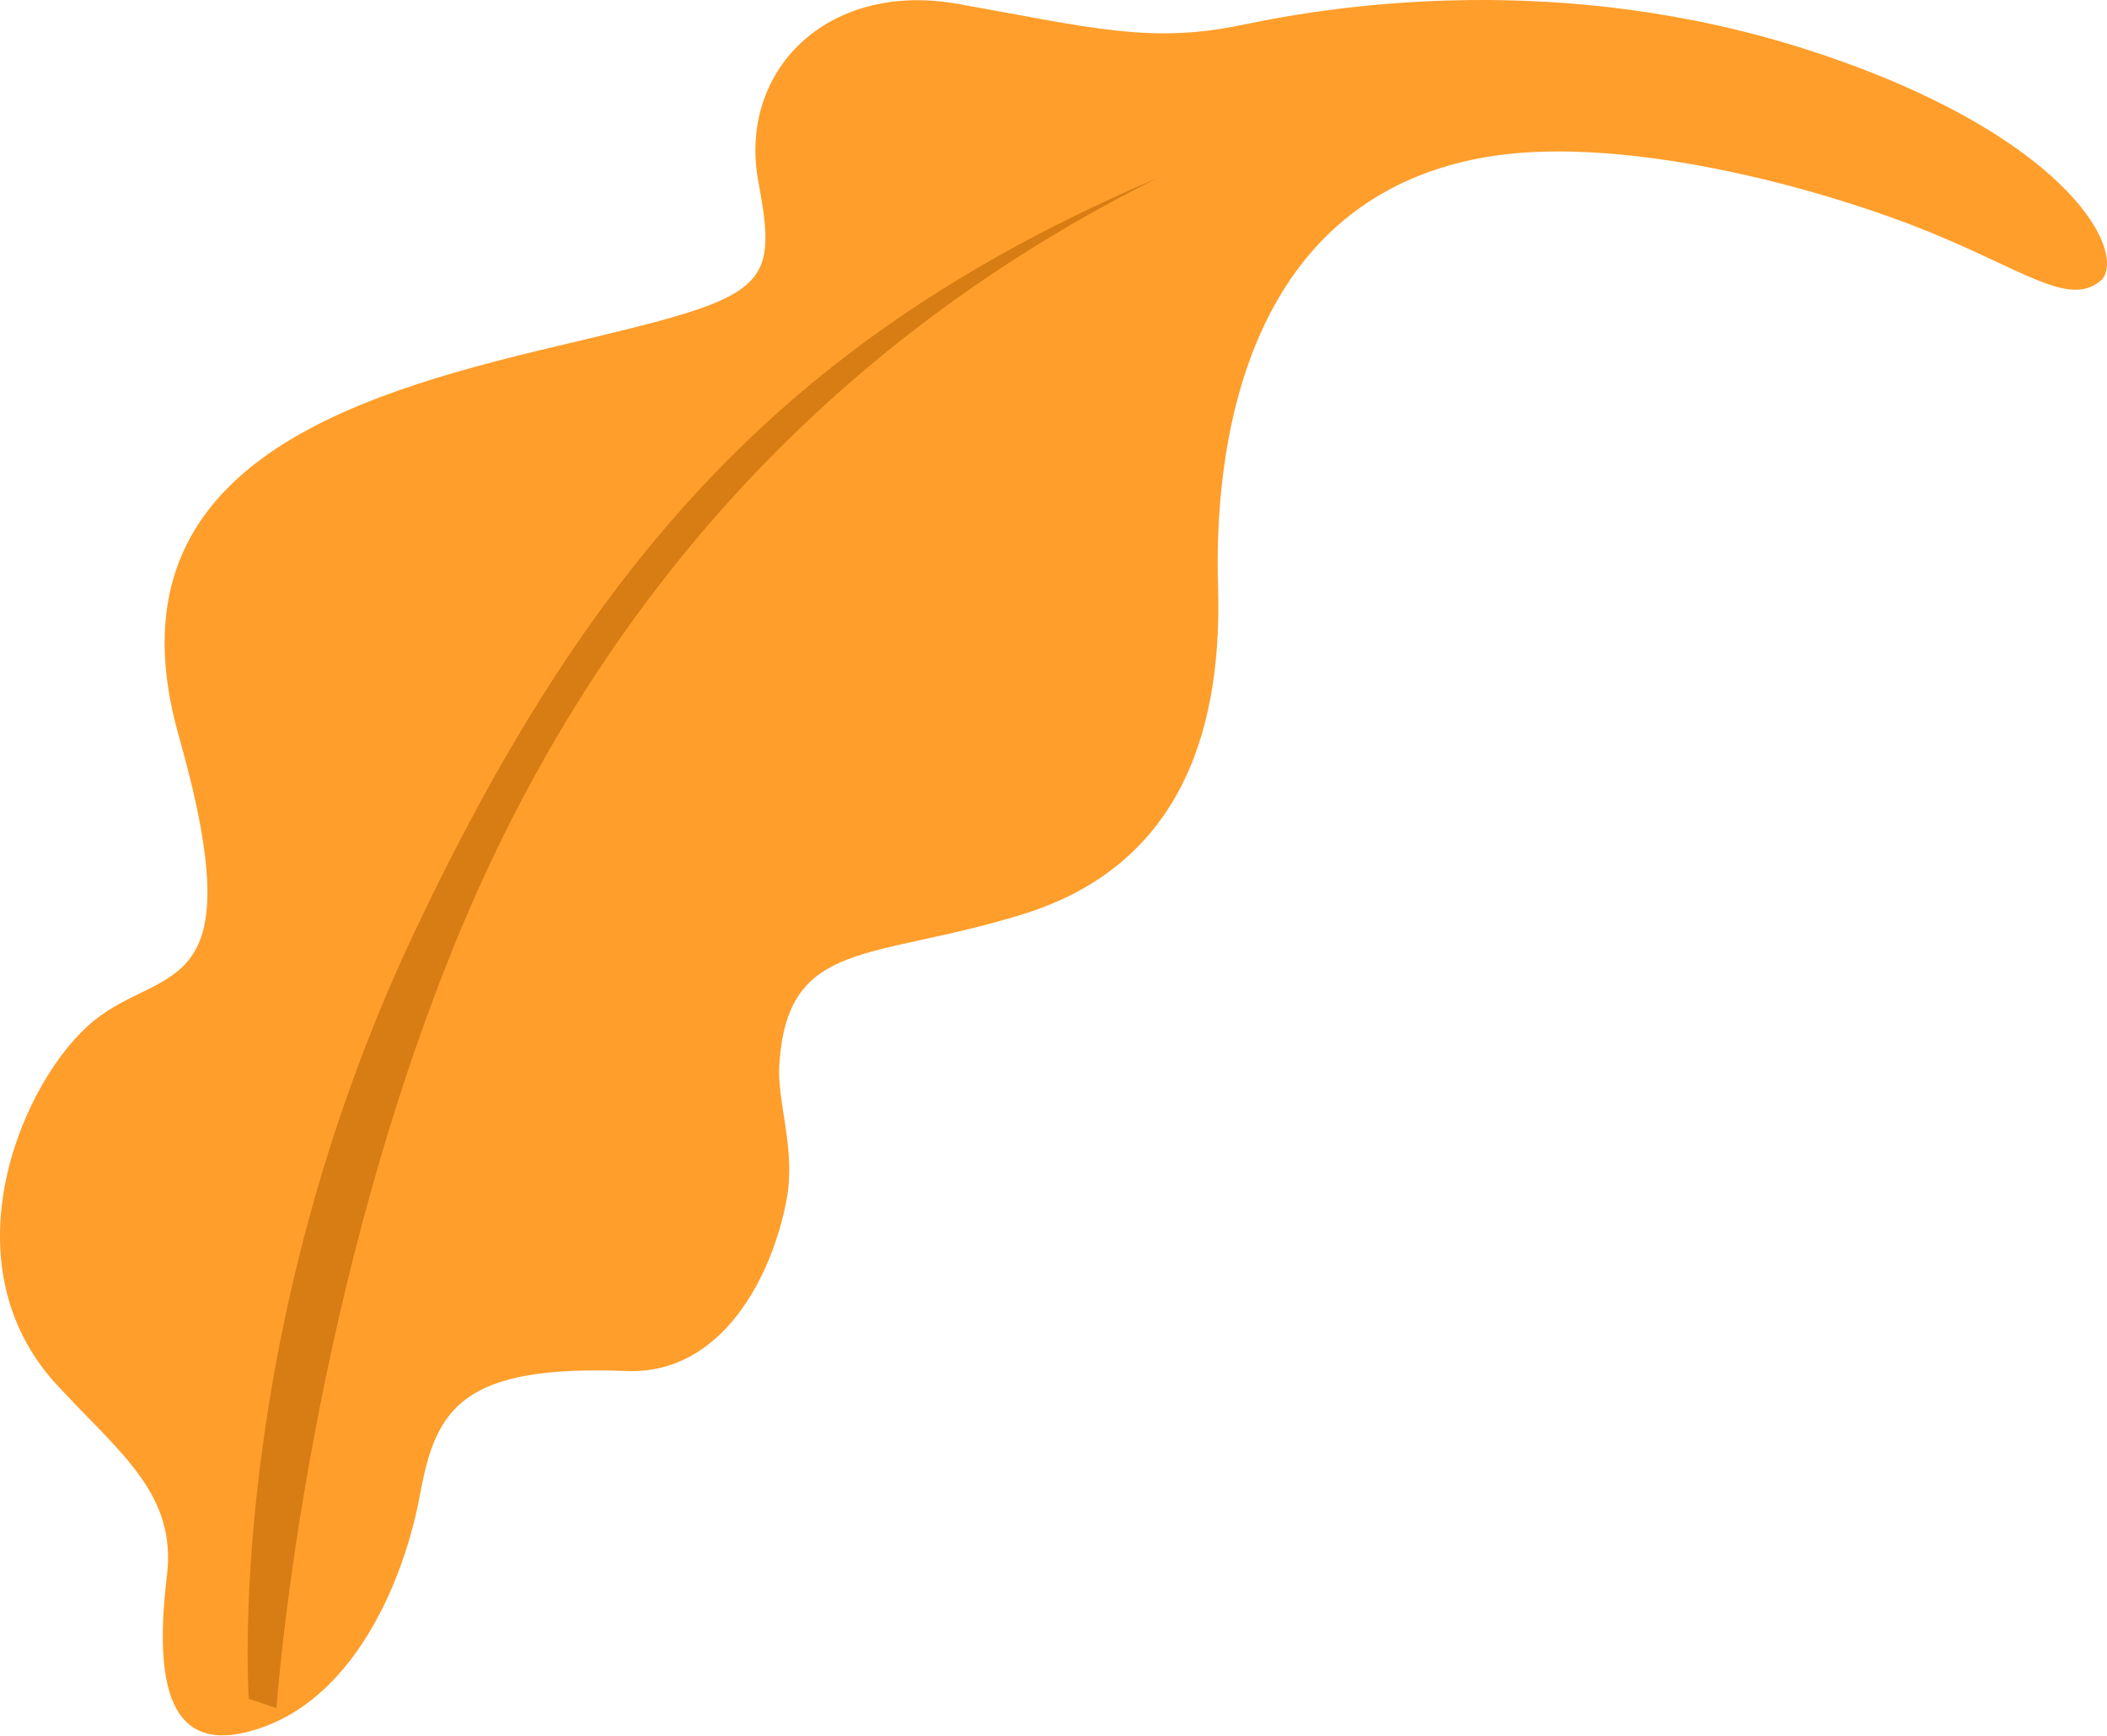
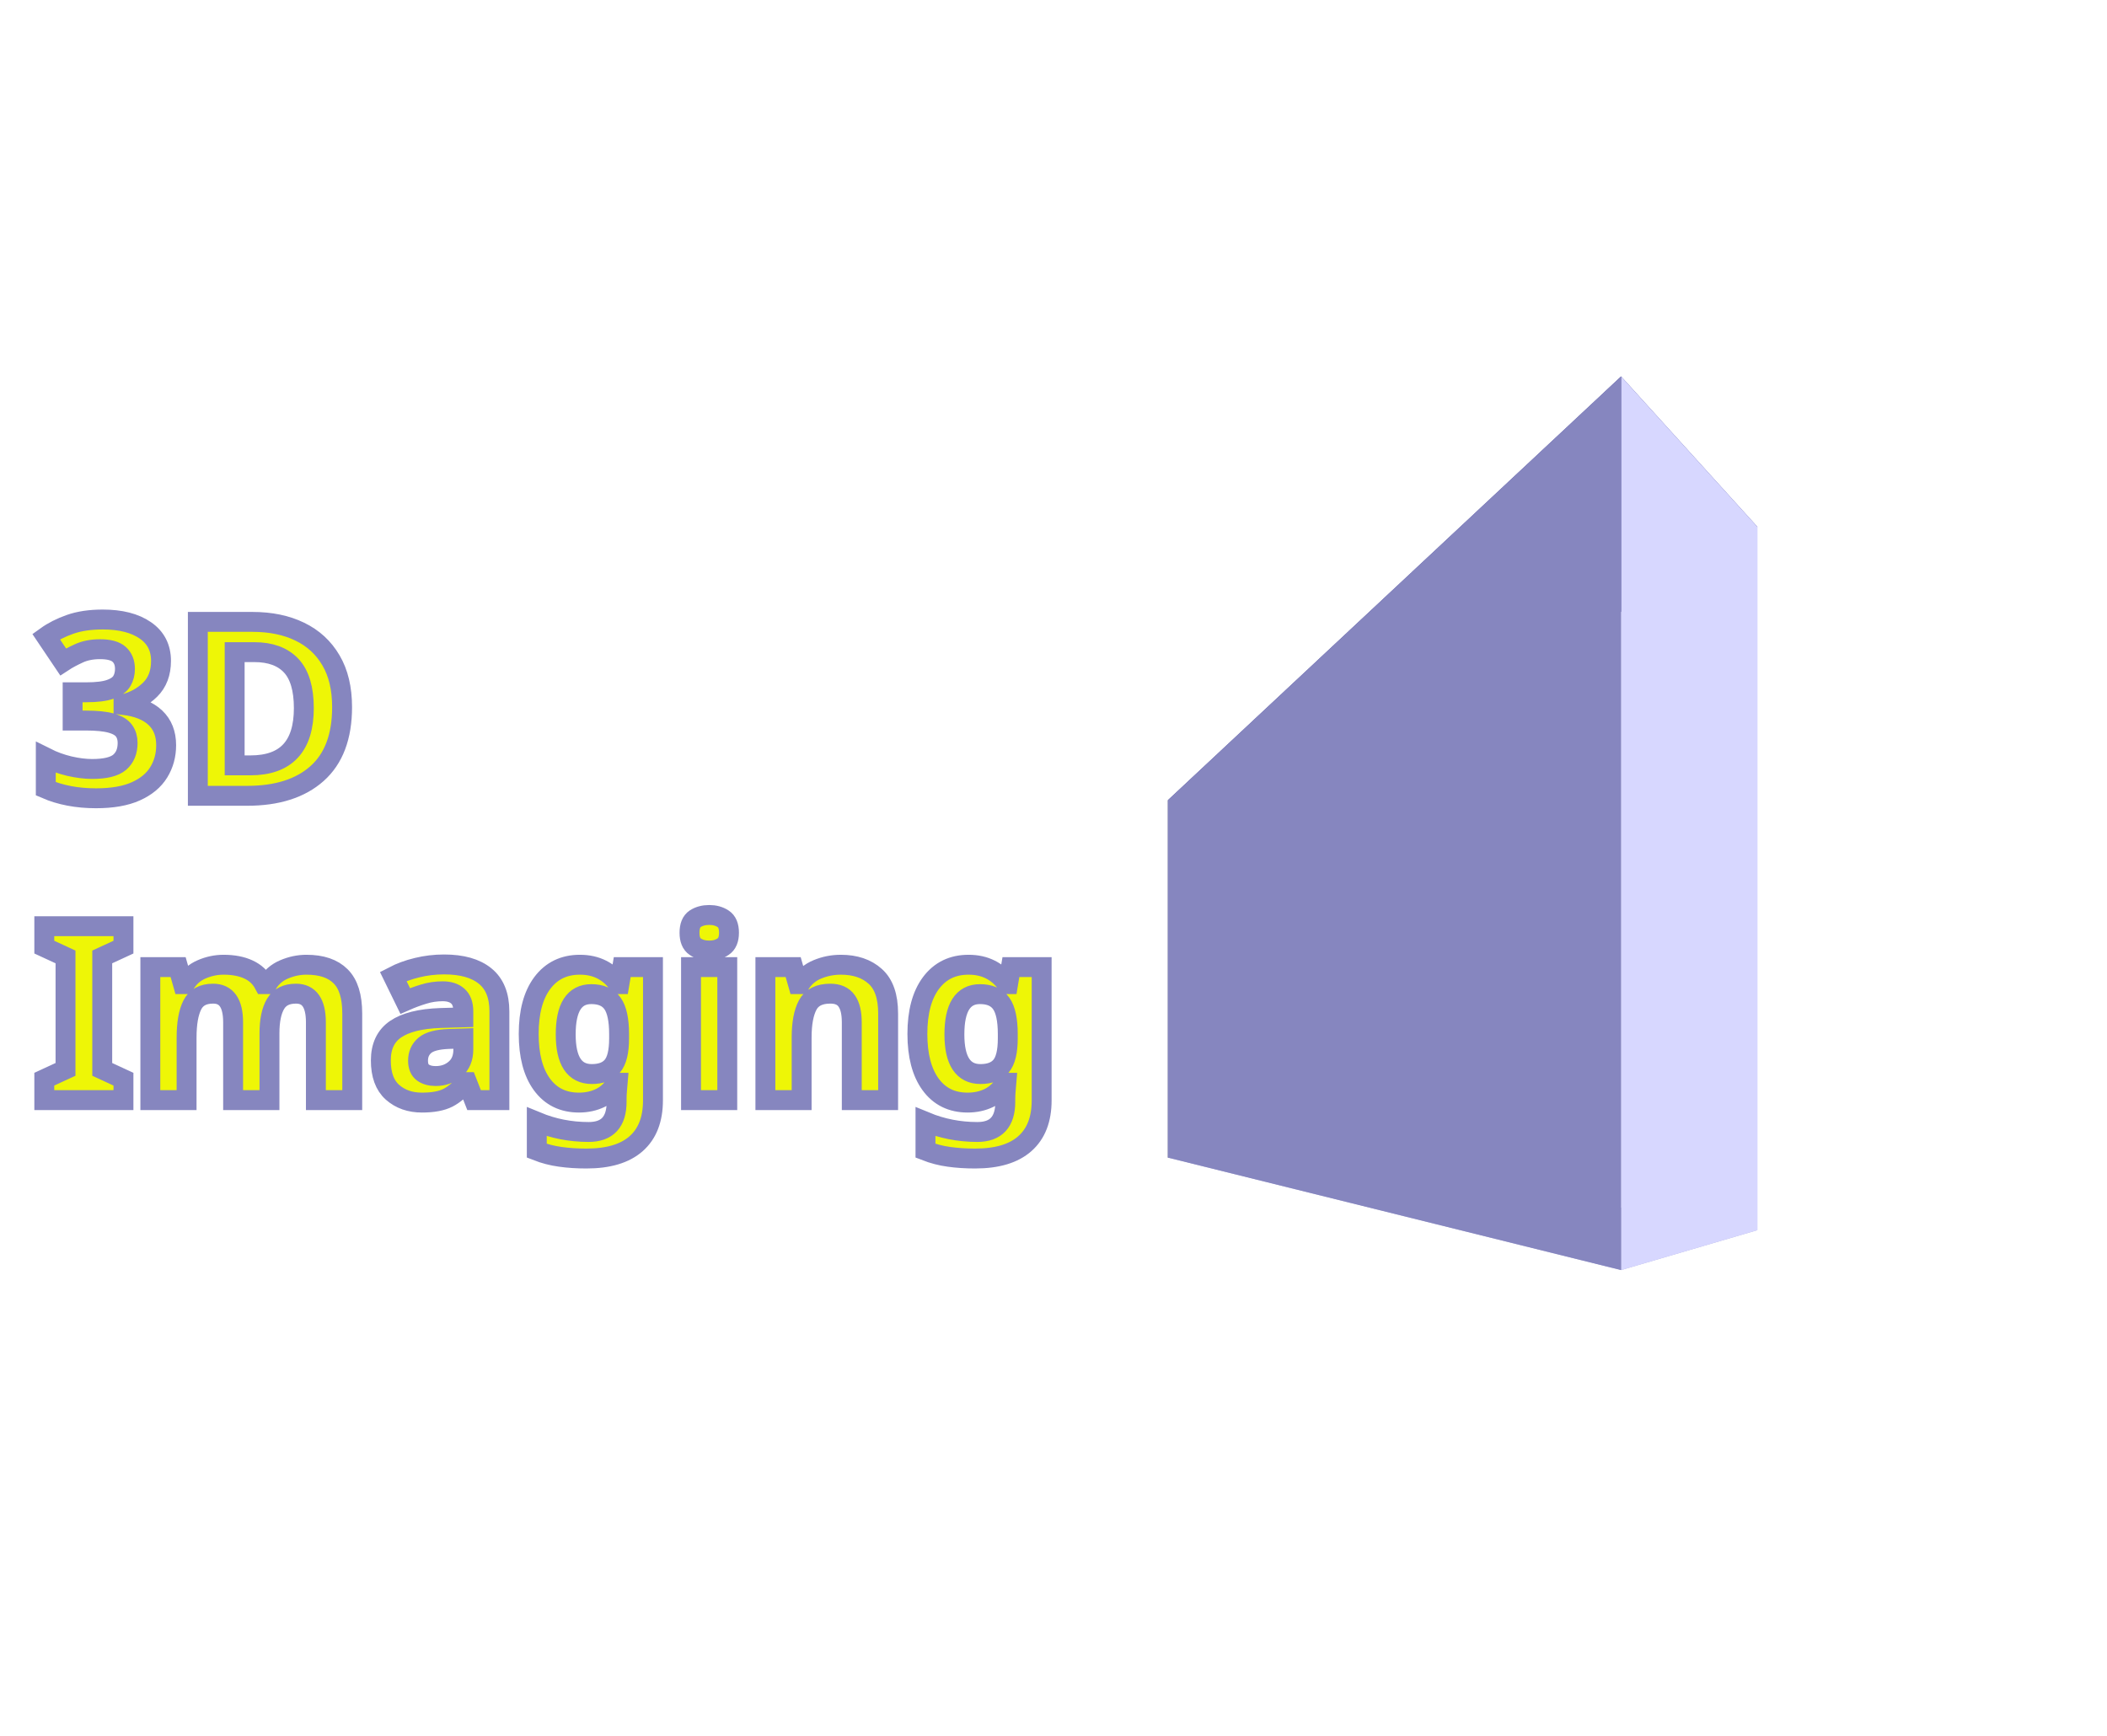
- <svg xmlns="http://www.w3.org/2000/svg" width="346" height="285">
-   <path d="M345.248 45.84c3.942-5.292-6.974-24.191-47.91-37.497-40.936-13.305-78.021-7.482-93.245-4.275-15.223 3.207-25.086.428-46.742-3.421-21.656-3.85-36.236 11.119-32.805 29.294 3.43 18.175 1.072 18.816-33.235 26.942-34.306 8.125-74.402 20.1-61.965 63.933 12.436 43.834-2.359 37.42-13.937 46.828-11.579 9.408-24.761 39.607-6.004 59.87 10.292 11.12 19.624 17.828 18.01 31.22-2.366 19.646 1.073 30.362 16.082 24.803 15.009-5.56 22.942-24.162 25.515-38.275 2.573-14.112 7.078-21.14 33.878-20.1 15.683.61 23.923-15.555 26.286-28.16 1.551-8.277-1.583-15.843-1.2-22.088 1.287-20.955 15.19-17.042 40.096-24.804 27.445-8.553 32.59-32.715 31.948-53.884-.644-21.168 3.469-63.086 43.495-70.344 20.713-3.756 51.01 3.647 70.416 11.075 18.094 6.925 25.83 13.99 31.317 8.883z" fill="#ff9e2b" />
-   <path d="M40.851 279.001l4.549 1.512s4.407-64.31 29.217-125.317c26.76-65.8 71.439-104.035 115.53-125.988C130.032 54.865 97.38 91.177 68.155 152.89c-31.5 66.516-27.304 126.111-27.304 126.111z" fill="#d77d13" />
+ <svg xmlns="http://www.w3.org/2000/svg" width="346" height="285" version="1.1" id="svg831">
+   <defs id="defs835">
+     </defs>
+   <g id="g864" style="opacity:1;fill:#00e800;fill-opacity:1;stroke:#00e800;stroke-width:4.91;stroke-miterlimit:4;stroke-dasharray:none;stroke-dashoffset:0;stroke-opacity:1">
+     <path id="path866" style="fill:#353564;fill-rule:evenodd;stroke:none;stroke-width:3.147;stroke-linejoin:round" d="m 191.786,131.409 v 58.706 l 17.537,-1.203 v -52.972 z" points="191.786,190.115 209.323,188.913 209.323,135.941 191.786,131.409 " />
+     <path id="path874" style="fill:#afafde;fill-rule:evenodd;stroke:none;stroke-width:3.147;stroke-linejoin:round" d="m 191.786,190.115 74.421,18.47 22.388,-6.557 -79.271,-13.116 z" points="266.207,208.585 288.594,202.028 209.323,188.913 191.786,190.115 " />
+     <path id="path876" style="fill:#e9e9ff;fill-rule:evenodd;stroke:none;stroke-width:3.147;stroke-linejoin:round" d="M 209.323,135.941 288.594,86.524 V 202.028 l -79.271,-13.116 z" points="288.594,86.524 288.594,202.028 209.323,188.913 209.323,135.941 " />
+     <path id="path868" style="fill:#4d4d9f;fill-rule:evenodd;stroke:none;stroke-width:3.147;stroke-linejoin:round" d="M 191.786,131.409 266.207,61.819 288.594,86.524 209.323,135.941 Z" points="266.207,61.819 288.594,86.524 209.323,135.941 191.786,131.409 " />
+     <path id="path872" style="fill:#d7d7ff;fill-rule:evenodd;stroke:none;stroke-width:3.147;stroke-linejoin:round" d="M 266.207,61.819 V 208.585 l 22.388,-6.557 V 86.524 Z" points="266.207,208.585 288.594,202.028 288.594,86.524 266.207,61.819 " />
+     <path id="path870" style="fill:#8686bf;fill-rule:evenodd;stroke:none;stroke-width:3.147;stroke-linejoin:round" d="M 191.786,131.409 266.207,61.819 V 208.585 L 191.786,190.115 Z" points="266.207,61.819 266.207,208.585 191.786,190.115 191.786,131.409 " />
+   </g>
+   <text xml:space="preserve" style="font-style:normal;font-weight:normal;font-size:40px;line-height:1.25;font-family:sans-serif;letter-spacing:0px;word-spacing:0px;fill:#8686bf;fill-opacity:1;stroke:#8686bf;stroke-width:3.269;stroke-miterlimit:4;stroke-dasharray:none;stroke-opacity:1;" x="5.993" y="130.672" id="text880">
+     <tspan id="tspan878" x="5.993" y="130.672" style="font-style:normal;font-variant:normal;font-weight:bold;font-stretch:normal;font-family:sans-serif;-inkscape-font-specification:'sans-serif Bold';letter-spacing:0.01px;word-spacing:0.01px;fill:#eef606;fill-opacity:1;stroke:#8686bf;stroke-opacity:1;stroke-width:3.269;stroke-miterlimit:4;stroke-dasharray:none;" rotate="0.3 0.3 0" dy="0.02" dx="0.01">3D</tspan>
+     <tspan x="5.993" y="180.672" id="tspan882" style="font-style:normal;font-variant:normal;font-weight:bold;font-stretch:normal;font-family:sans-serif;-inkscape-font-specification:'sans-serif Bold';letter-spacing:0.01px;word-spacing:0.01px;fill:#eef606;fill-opacity:1;stroke:#8686bf;stroke-opacity:1;stroke-width:3.269;stroke-miterlimit:4;stroke-dasharray:none;" rotate="0.3 0.3 0.3 0.3 0.3 0.3 0.3 0">Imaging</tspan>
+   </text>
</svg>
